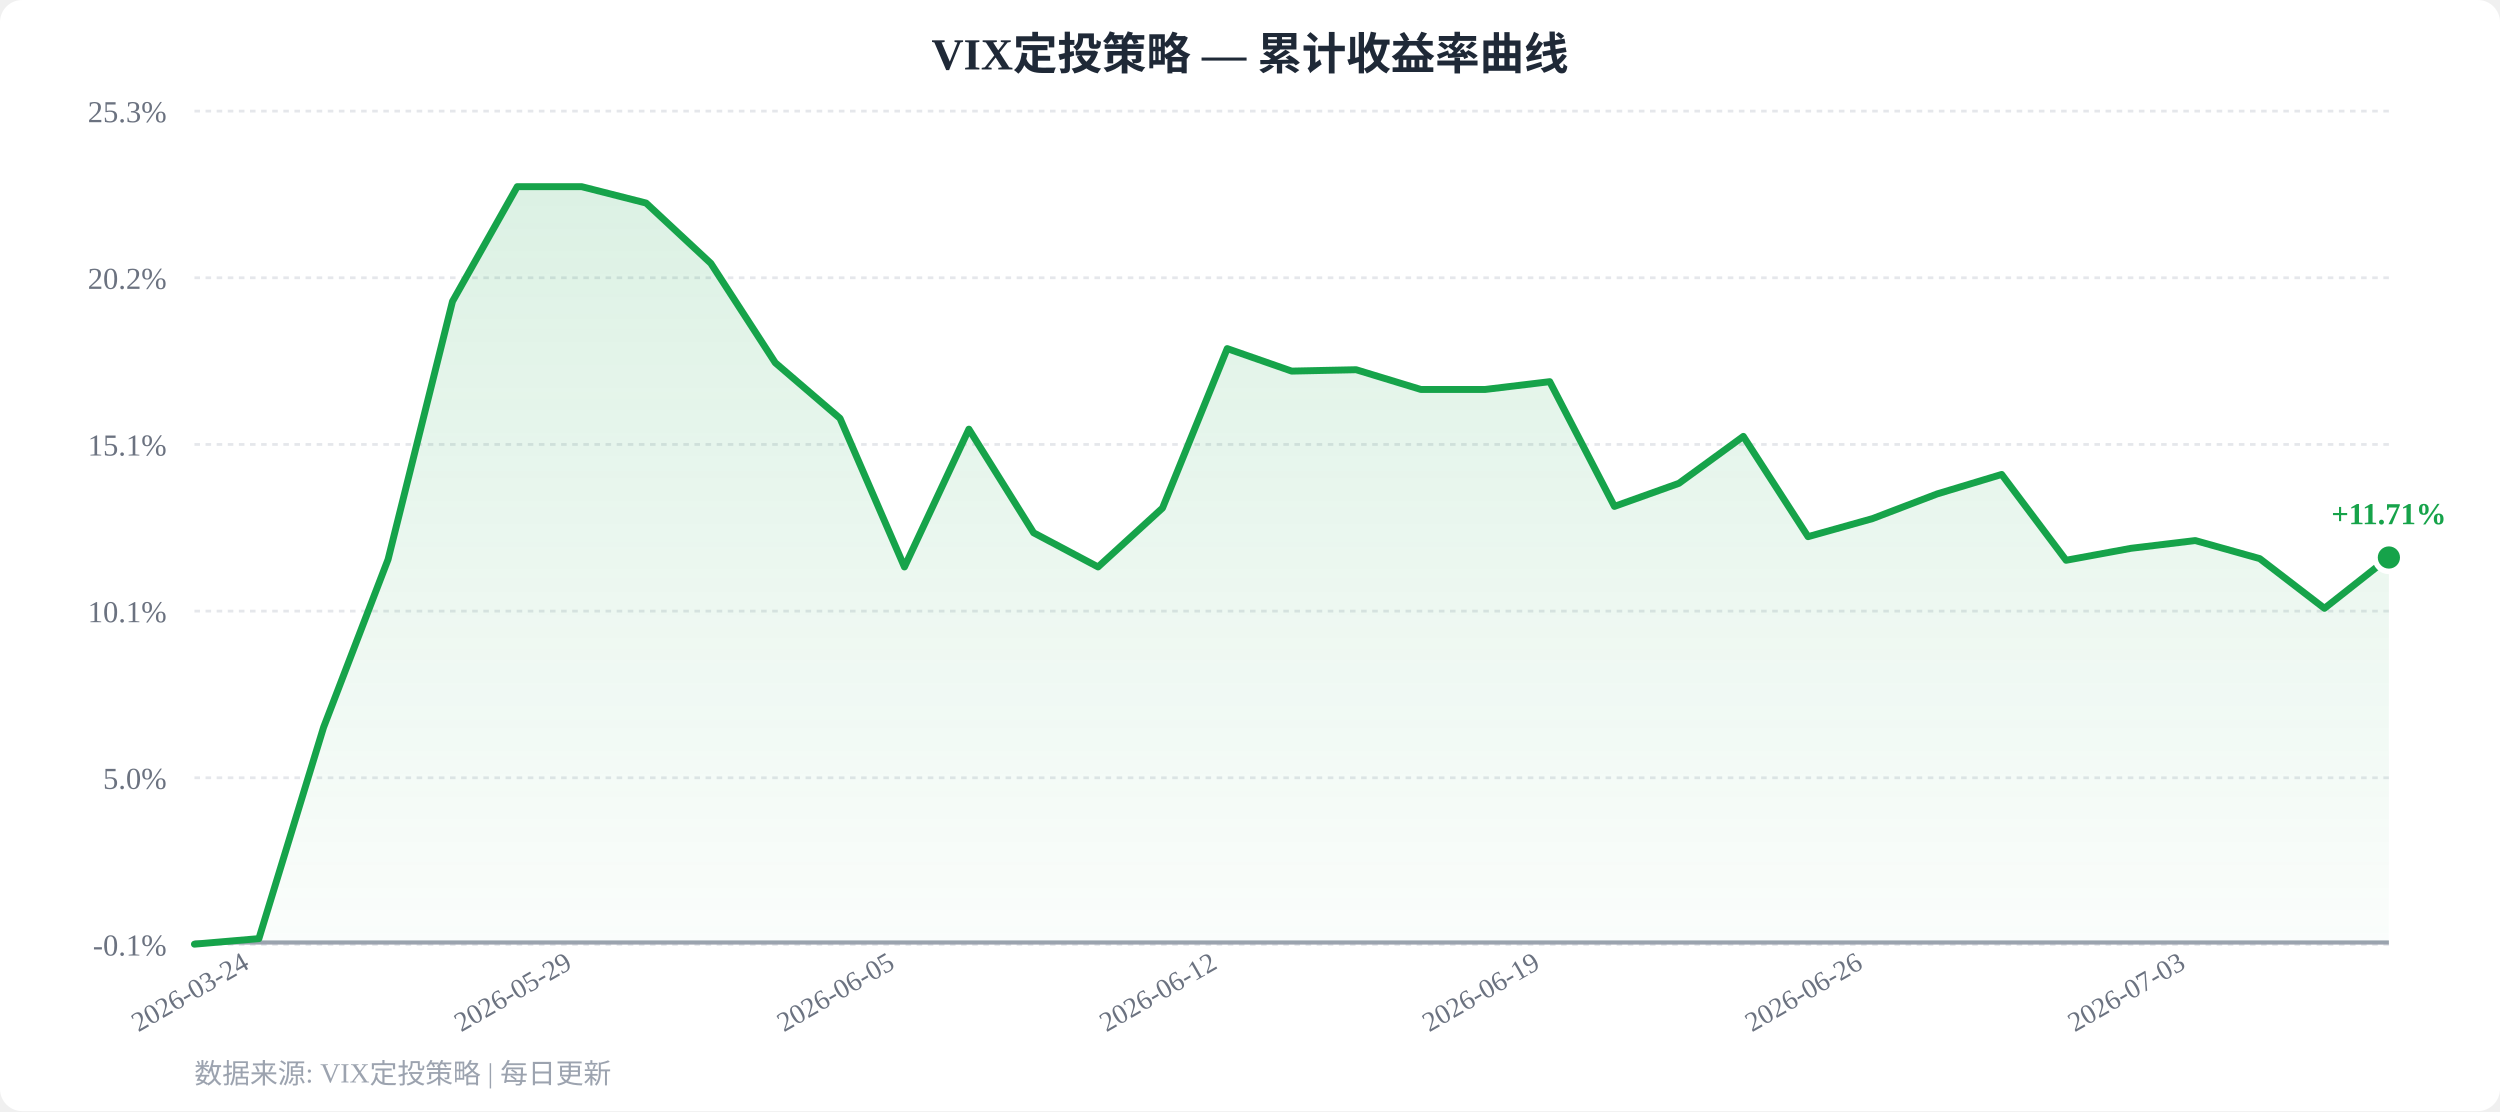
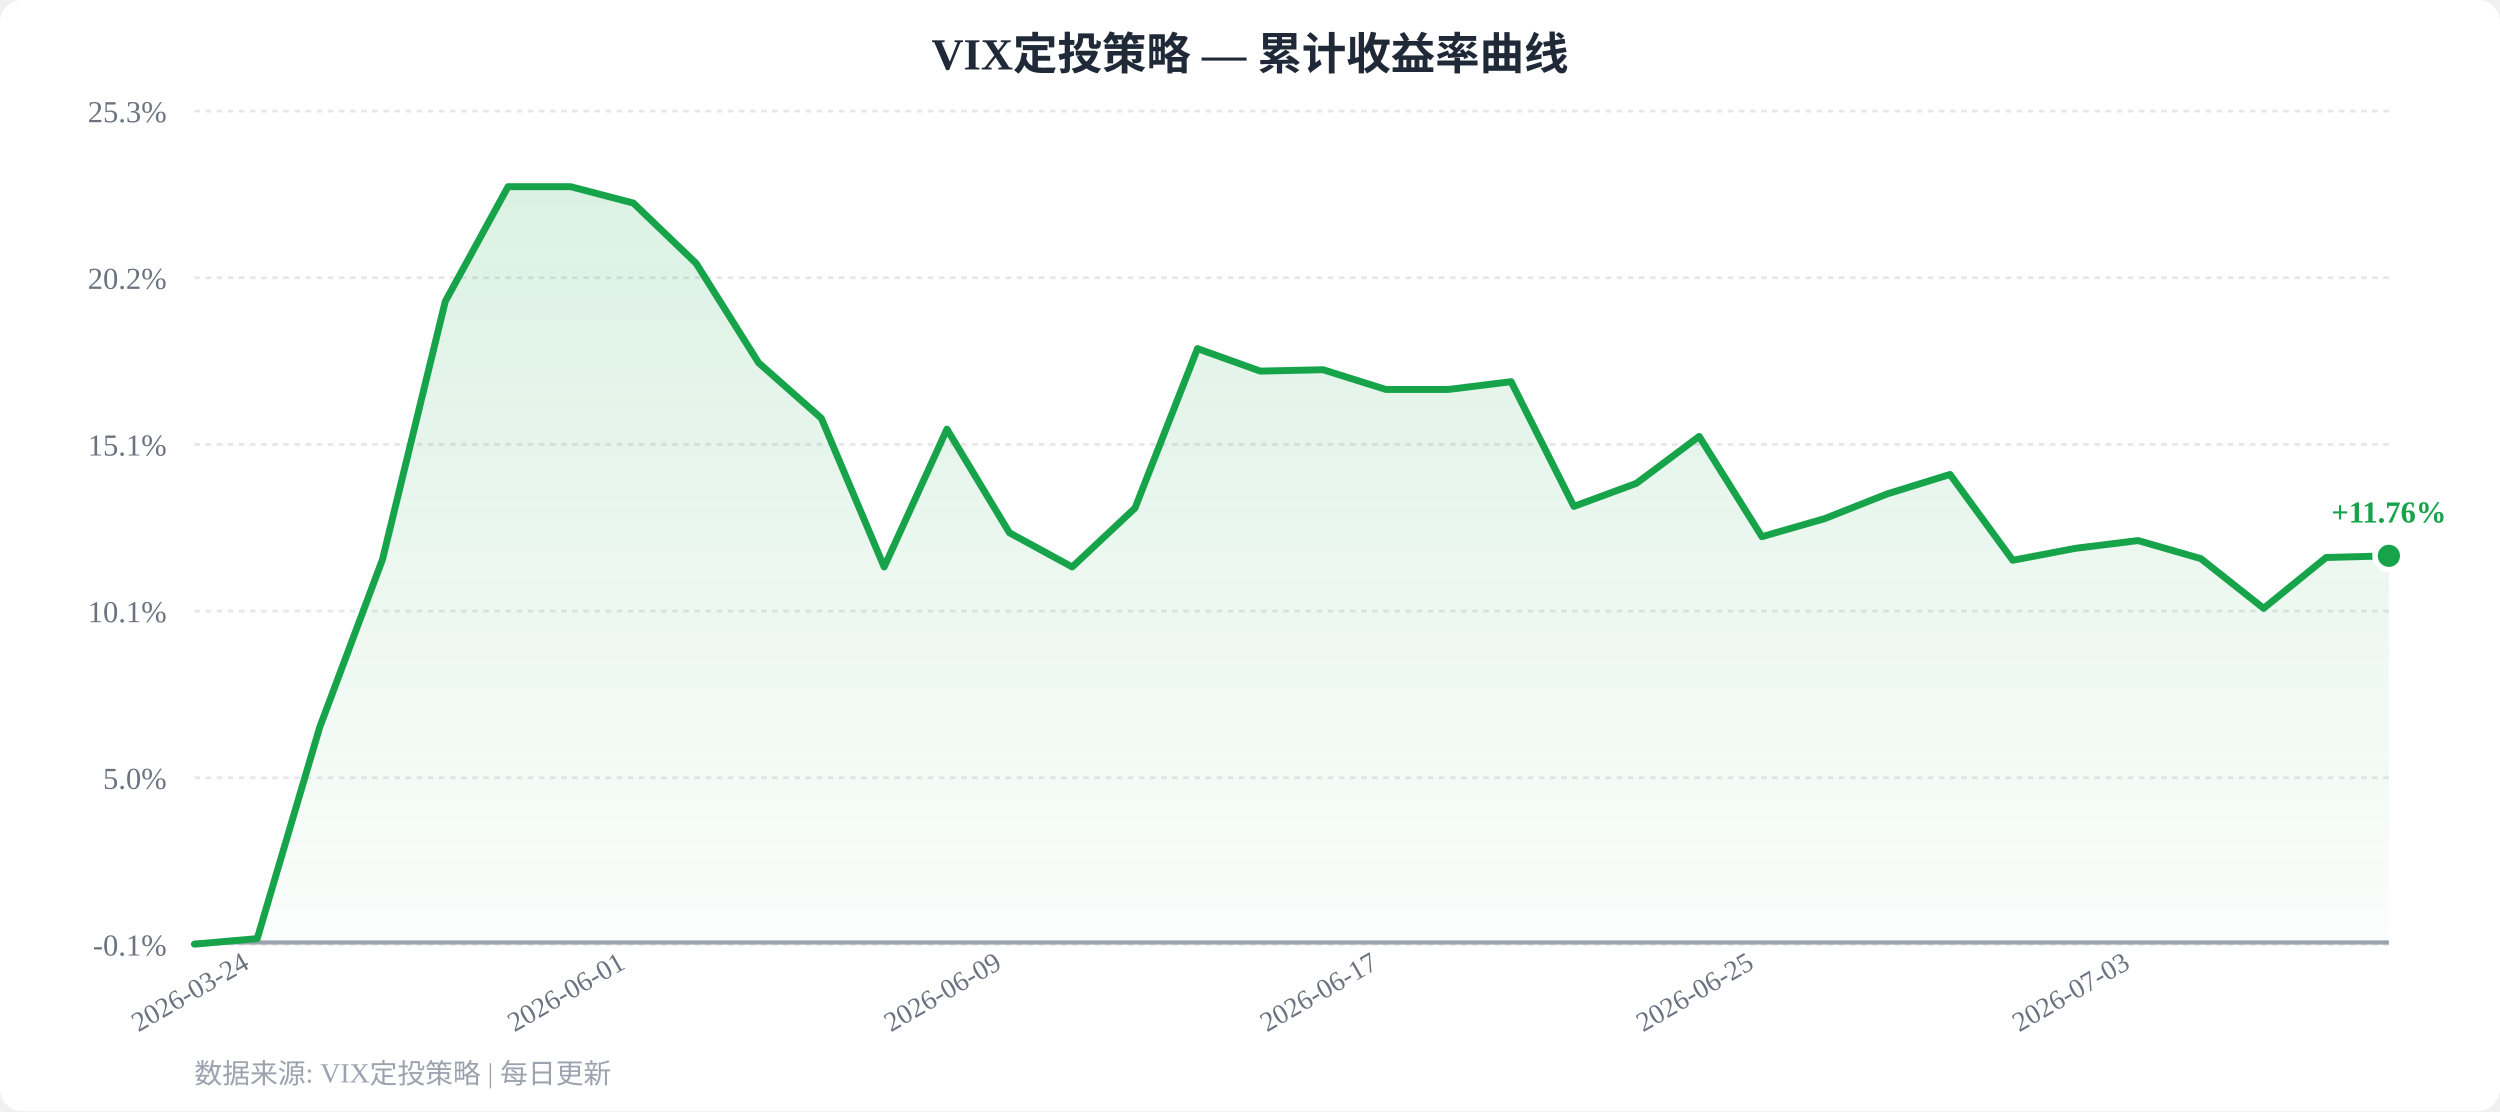
<svg xmlns="http://www.w3.org/2000/svg" viewBox="0 0 900 400" width="100%" height="100%">
  <defs>
    <linearGradient id="areaGradient" x1="0" y1="0" x2="0" y2="1">
      <stop offset="0%" stop-color="#16a34a" stop-opacity="0.15" />
      <stop offset="100%" stop-color="#16a34a" stop-opacity="0.02" />
    </linearGradient>
  </defs>
  <rect width="900" height="400" fill="#ffffff" rx="8" />
  <text x="450.0" y="25" text-anchor="middle" font-size="16" font-weight="bold" fill="#1f2937">VIX定投策略 — 累计收益率曲线</text>
  <line x1="70" y1="340.0" x2="860" y2="340.0" stroke="#e5e7eb" stroke-width="1" stroke-dasharray="2,2" />
  <line x1="70" y1="280.0" x2="860" y2="280.0" stroke="#e5e7eb" stroke-width="1" stroke-dasharray="2,2" />
  <line x1="70" y1="220.0" x2="860" y2="220.0" stroke="#e5e7eb" stroke-width="1" stroke-dasharray="2,2" />
  <line x1="70" y1="160.0" x2="860" y2="160.0" stroke="#e5e7eb" stroke-width="1" stroke-dasharray="2,2" />
  <line x1="70" y1="100.0" x2="860" y2="100.0" stroke="#e5e7eb" stroke-width="1" stroke-dasharray="2,2" />
  <line x1="70" y1="40.0" x2="860" y2="40.0" stroke="#e5e7eb" stroke-width="1" stroke-dasharray="2,2" />
  <line x1="70" y1="339.3" x2="860" y2="339.3" stroke="#9ca3af" stroke-width="1.5" />
-   <path d="M70.0,339.9 L93.2,337.9 L116.5,261.8 L139.7,201.4 L162.9,108.5 L186.2,67.2 L209.4,67.2 L232.6,73.1 L255.9,94.8 L279.1,130.6 L302.4,150.6 L325.6,204.1 L348.8,154.5 L372.1,191.8 L395.3,204.1 L418.5,182.9 L441.8,125.5 L465.0,133.6 L488.2,133.1 L511.5,140.2 L534.7,140.2 L557.9,137.4 L581.2,182.3 L604.4,174.0 L627.6,157.1 L650.9,193.2 L674.1,186.7 L697.4,177.8 L720.6,170.8 L743.8,201.7 L767.1,197.4 L790.3,194.6 L813.5,201.1 L836.8,219.0 L860.0,200.7 L860.0,339.3 L70.0,339.3 Z" fill="url(#areaGradient)" stroke="none" />
-   <path d="M70.0,339.9 L93.2,337.9 L116.5,261.8 L139.7,201.4 L162.9,108.5 L186.2,67.2 L209.4,67.2 L232.6,73.1 L255.9,94.8 L279.1,130.6 L302.4,150.6 L325.6,204.1 L348.8,154.5 L372.1,191.8 L395.3,204.1 L418.5,182.9 L441.8,125.5 L465.0,133.6 L488.2,133.1 L511.5,140.2 L534.7,140.2 L557.9,137.4 L581.2,182.3 L604.4,174.0 L627.6,157.1 L650.9,193.2 L674.1,186.7 L697.4,177.8 L720.6,170.8 L743.8,201.7 L767.1,197.4 L790.3,194.6 L813.5,201.1 L836.8,219.0 L860.0,200.7" fill="none" stroke="#16a34a" stroke-width="2.5" stroke-linejoin="round" stroke-linecap="round" />
-   <circle cx="860.0" cy="200.7" r="5" fill="#16a34a" stroke="#ffffff" stroke-width="2" />
-   <text x="860.0" y="188.7" text-anchor="middle" font-size="11" font-weight="bold" fill="#16a34a">+11.71%</text>
+   <path d="M70.0,339.9 L92.6,337.9 L115.1,261.8 L137.7,201.4 L160.3,108.5 L182.9,67.2 L205.4,67.2 L228.0,73.1 L250.6,94.8 L273.1,130.6 L295.7,150.6 L318.3,204.1 L340.9,154.5 L363.4,191.8 L386.0,204.1 L408.6,182.9 L431.1,125.5 L453.7,133.6 L476.3,133.1 L498.9,140.2 L521.4,140.2 L544.0,137.4 L566.6,182.3 L589.1,174.0 L611.7,157.1 L634.3,193.2 L656.9,186.7 L679.4,177.8 L702.0,170.8 L724.6,201.7 L747.1,197.4 L769.7,194.6 L792.3,201.1 L814.9,219.0 L837.4,200.7 L860.0,200.1 L860.0,339.3 L70.0,339.3 Z" fill="url(#areaGradient)" stroke="none" />
+   <path d="M70.0,339.9 L92.6,337.9 L115.1,261.8 L137.7,201.4 L160.3,108.5 L182.9,67.2 L205.4,67.2 L228.0,73.1 L250.6,94.8 L273.1,130.6 L295.7,150.6 L318.3,204.1 L340.9,154.5 L363.4,191.8 L386.0,204.1 L408.6,182.9 L431.1,125.5 L453.7,133.6 L476.3,133.1 L498.9,140.2 L521.4,140.2 L544.0,137.4 L566.6,182.3 L589.1,174.0 L611.7,157.1 L634.3,193.2 L656.9,186.7 L679.4,177.8 L702.0,170.8 L724.6,201.7 L747.1,197.4 L769.7,194.6 L792.3,201.1 L814.9,219.0 L837.4,200.7 L860.0,200.1" fill="none" stroke="#16a34a" stroke-width="2.5" stroke-linejoin="round" stroke-linecap="round" />
+   <circle cx="860.0" cy="200.1" r="5" fill="#16a34a" stroke="#ffffff" stroke-width="2" />
+   <text x="860.0" y="188.1" text-anchor="middle" font-size="11" font-weight="bold" fill="#16a34a">+11.76%</text>
  <text x="60" y="344.0" text-anchor="end" font-size="11" fill="#6b7280">-0.1%</text>
  <text x="60" y="284.0" text-anchor="end" font-size="11" fill="#6b7280">5.0%</text>
  <text x="60" y="224.0" text-anchor="end" font-size="11" fill="#6b7280">10.1%</text>
  <text x="60" y="164.0" text-anchor="end" font-size="11" fill="#6b7280">15.1%</text>
  <text x="60" y="104.0" text-anchor="end" font-size="11" fill="#6b7280">20.2%</text>
  <text x="60" y="44.0" text-anchor="end" font-size="11" fill="#6b7280">25.3%</text>
  <text x="70.0" y="360" text-anchor="middle" font-size="10" fill="#6b7280" transform="rotate(-30 70.0,360)">2026-03-24</text>
-   <text x="186.2" y="360" text-anchor="middle" font-size="10" fill="#6b7280" transform="rotate(-30 186.2,360)">2026-05-29</text>
-   <text x="302.4" y="360" text-anchor="middle" font-size="10" fill="#6b7280" transform="rotate(-30 302.4,360)">2026-06-05</text>
-   <text x="418.5" y="360" text-anchor="middle" font-size="10" fill="#6b7280" transform="rotate(-30 418.5,360)">2026-06-12</text>
-   <text x="534.7" y="360" text-anchor="middle" font-size="10" fill="#6b7280" transform="rotate(-30 534.7,360)">2026-06-19</text>
-   <text x="650.9" y="360" text-anchor="middle" font-size="10" fill="#6b7280" transform="rotate(-30 650.9,360)">2026-06-26</text>
-   <text x="767.1" y="360" text-anchor="middle" font-size="10" fill="#6b7280" transform="rotate(-30 767.1,360)">2026-07-03</text>
+   <text x="205.4" y="360" text-anchor="middle" font-size="10" fill="#6b7280" transform="rotate(-30 205.4,360)">2026-06-01</text>
+   <text x="340.9" y="360" text-anchor="middle" font-size="10" fill="#6b7280" transform="rotate(-30 340.9,360)">2026-06-09</text>
+   <text x="476.3" y="360" text-anchor="middle" font-size="10" fill="#6b7280" transform="rotate(-30 476.3,360)">2026-06-17</text>
+   <text x="611.7" y="360" text-anchor="middle" font-size="10" fill="#6b7280" transform="rotate(-30 611.7,360)">2026-06-25</text>
+   <text x="747.1" y="360" text-anchor="middle" font-size="10" fill="#6b7280" transform="rotate(-30 747.1,360)">2026-07-03</text>
  <text x="70" y="390" font-size="10" fill="#9ca3af">数据来源: VIX定投策略 | 每日更新</text>
</svg>
